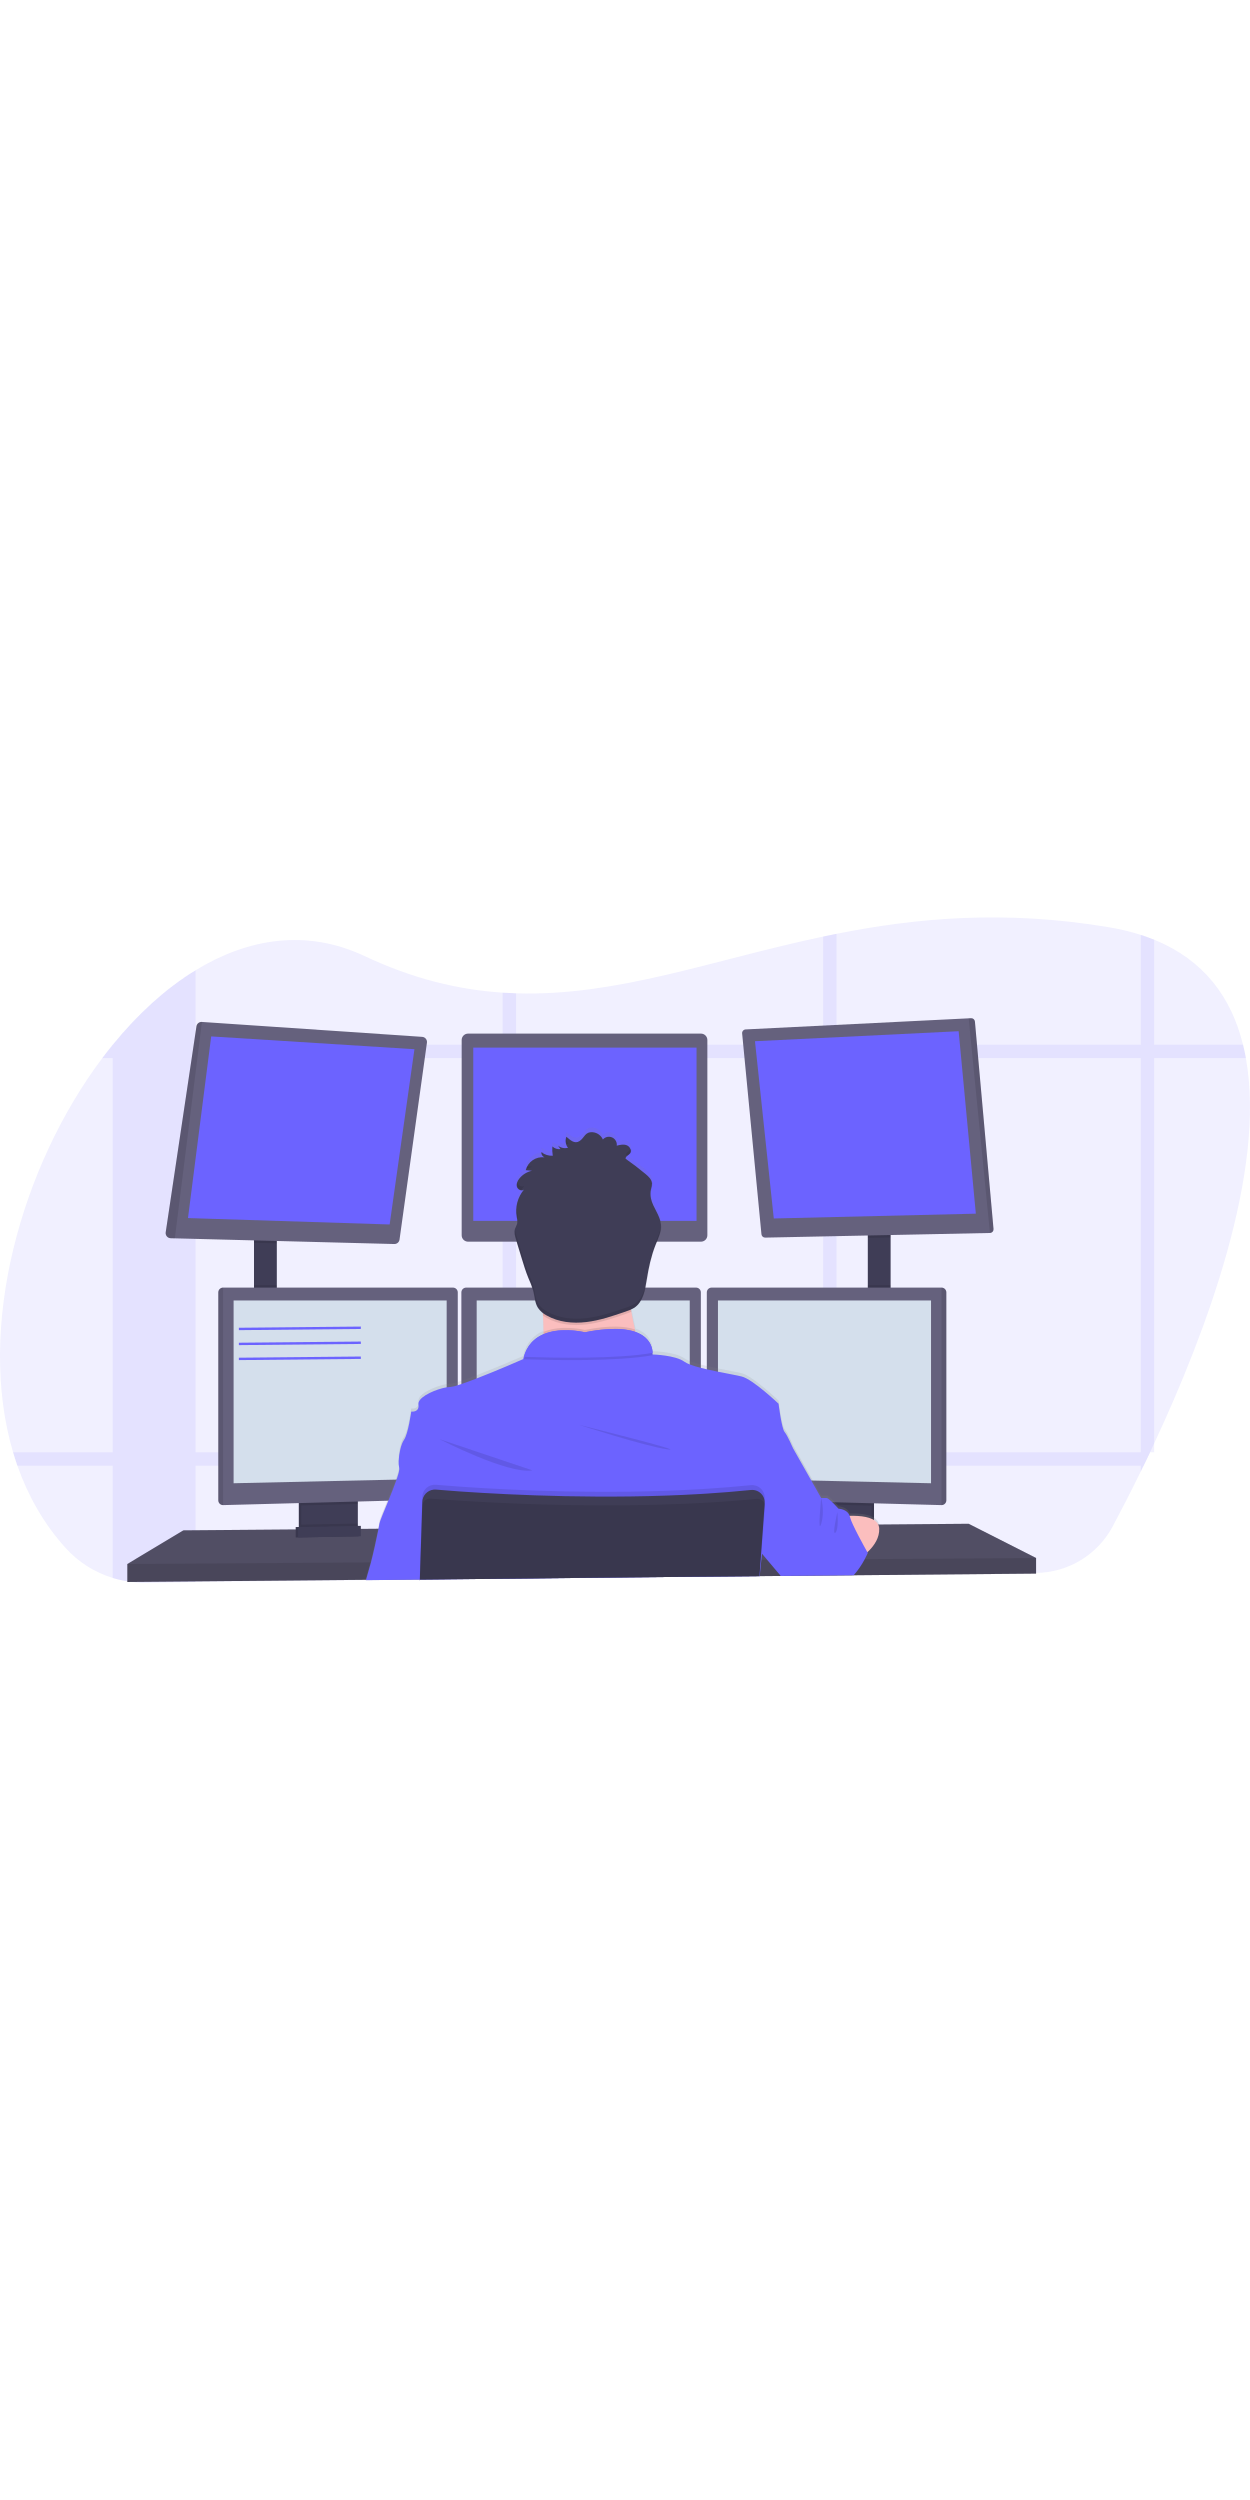
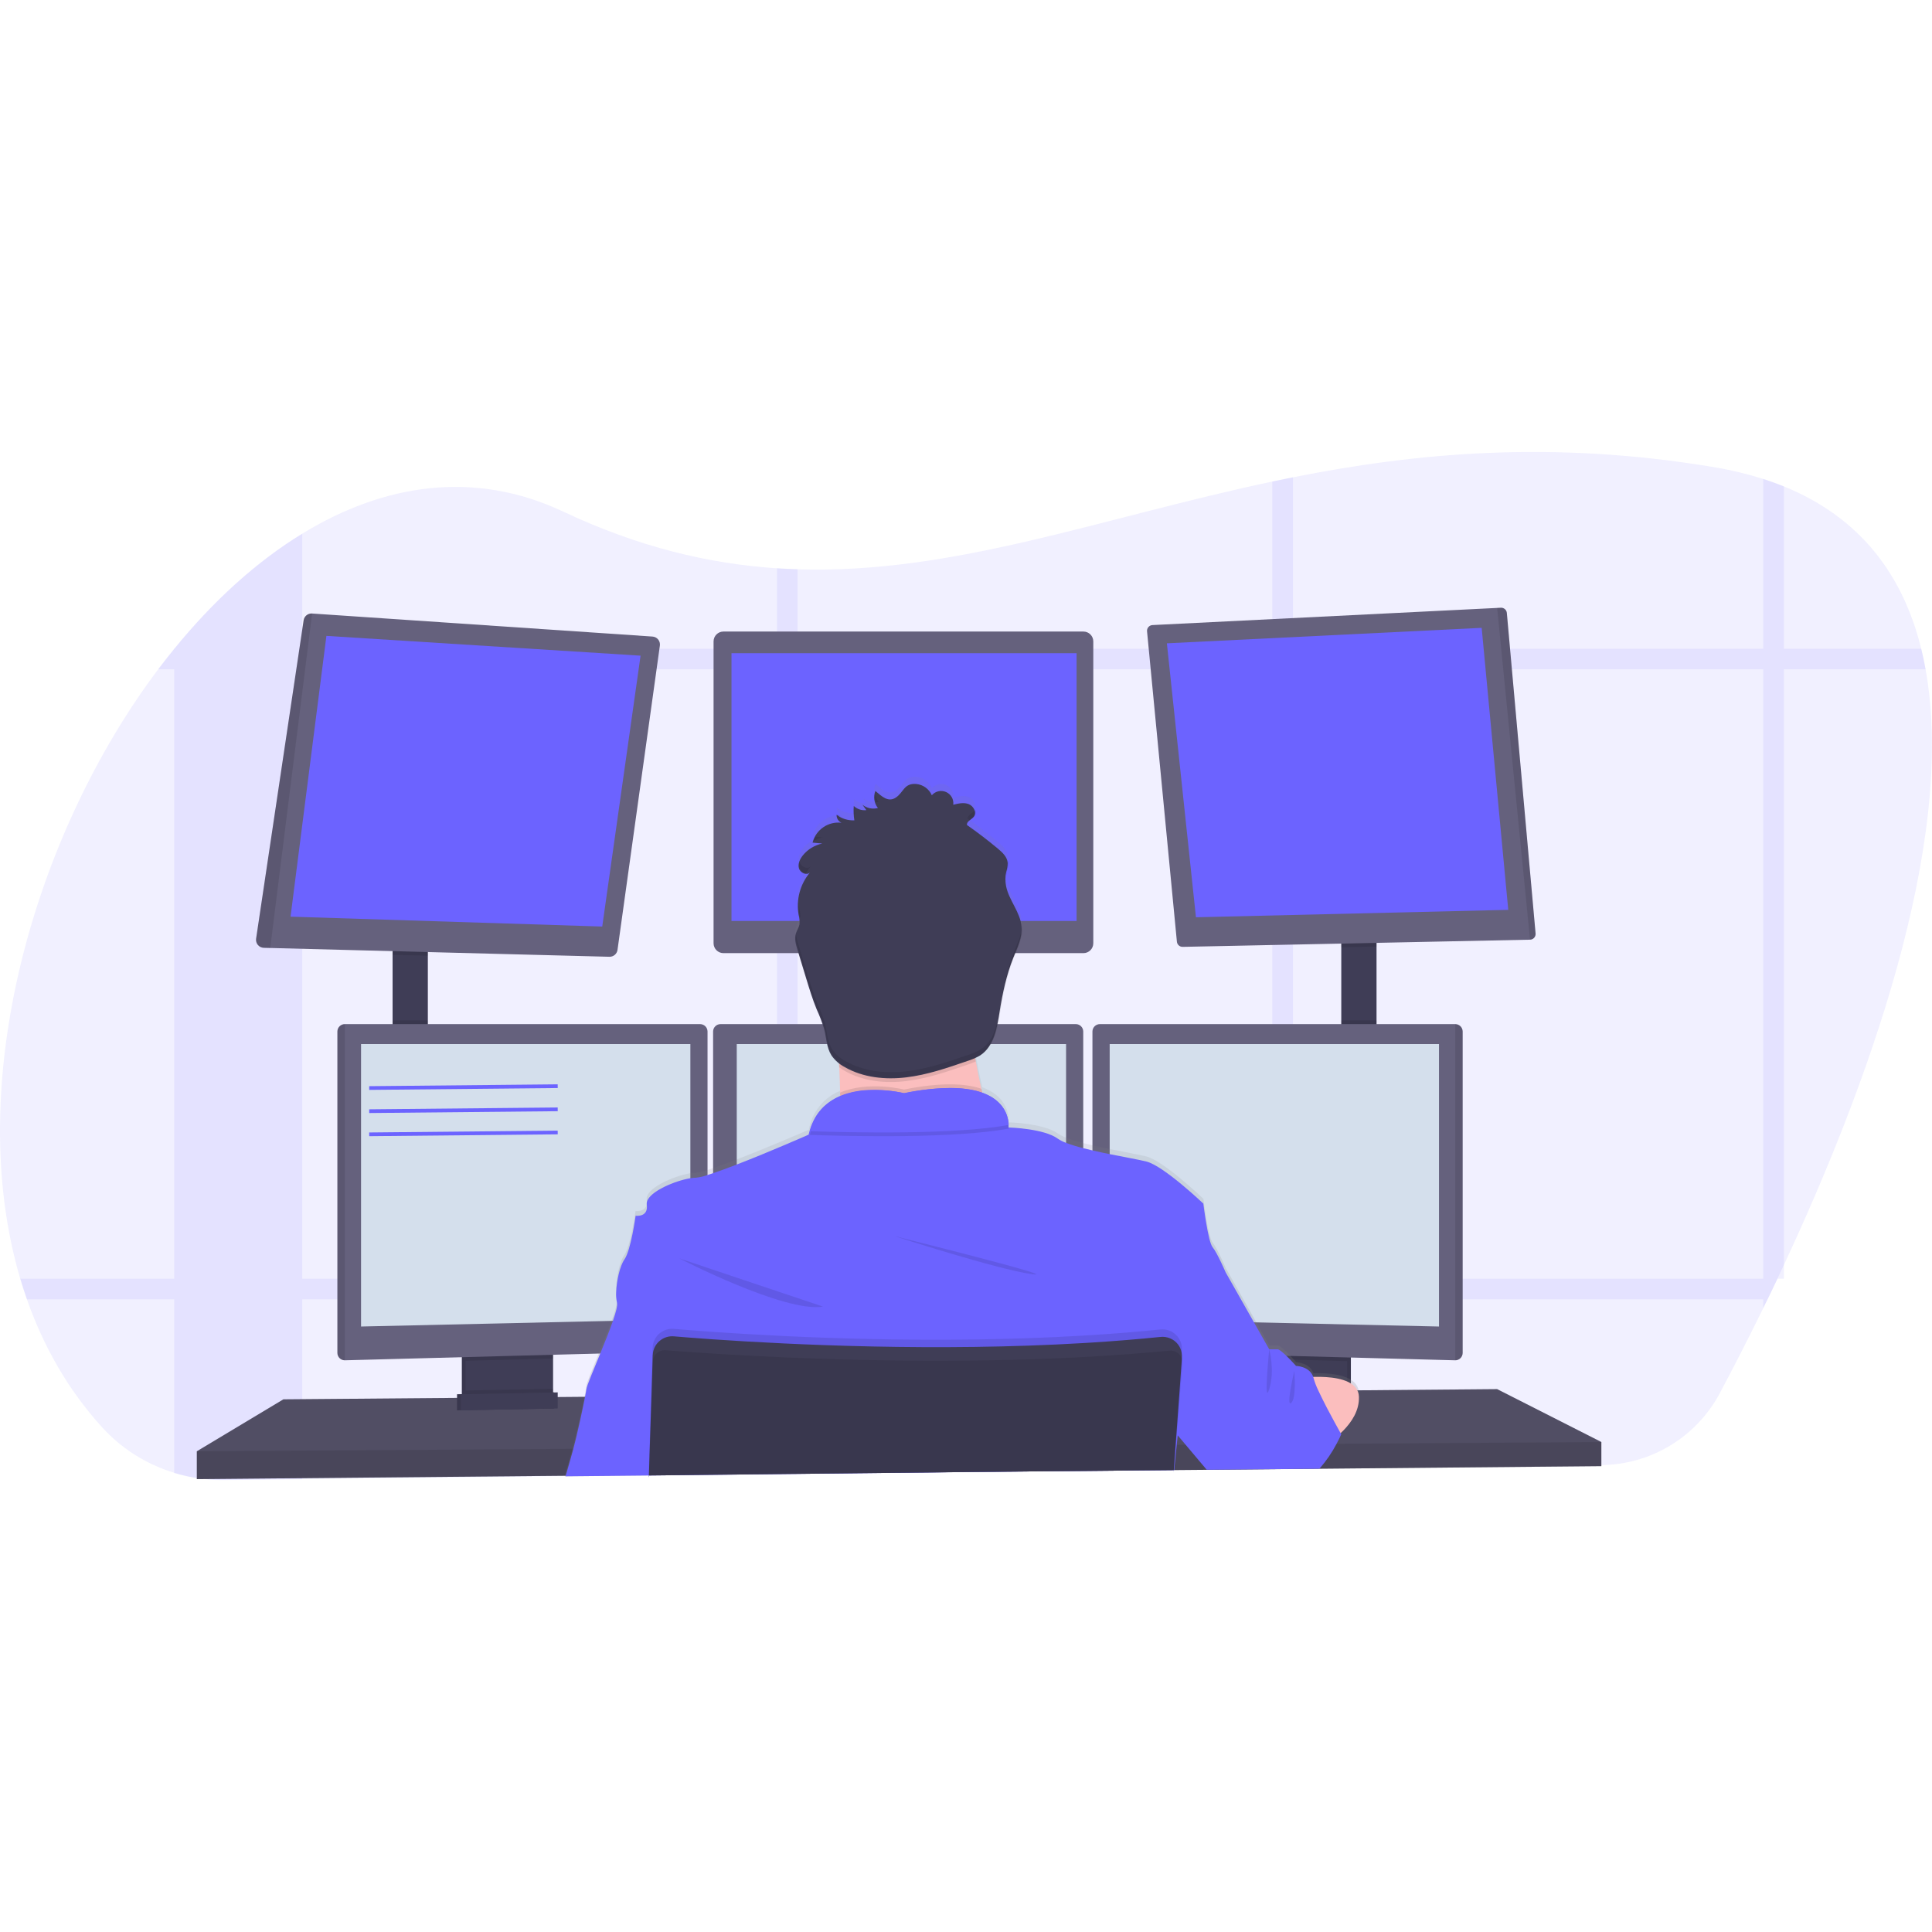
- <svg xmlns="http://www.w3.org/2000/svg" id="59725d3d-bdd8-4af0-9b66-49b8d09410bc" data-name="Layer 1" width="150" height="300" viewBox="0 0 1041.32 554.17">
+ <svg xmlns="http://www.w3.org/2000/svg" id="59725d3d-bdd8-4af0-9b66-49b8d09410bc" data-name="Layer 1" width="300" height="300" viewBox="0 0 1041.32 554.17">
  <defs>
    <linearGradient id="dff037aa-d578-4bab-81e7-399360663117" x1="597.75" y1="725.44" x2="597.75" y2="347.69" gradientUnits="userSpaceOnUse">
      <stop offset="0" stop-color="gray" stop-opacity="0.25" />
      <stop offset="0.54" stop-color="gray" stop-opacity="0.12" />
      <stop offset="1" stop-color="gray" stop-opacity="0.1" />
    </linearGradient>
  </defs>
  <path d="M1040.82,611.12q-1.74,3.75-3.47,7.4-2.7,5.67-5.33,11.12c-.78,1.61-1.56,3.19-2.32,4.77-8.6,17.57-16.63,33.11-23.45,45.89A73.21,73.21,0,0,1,942.44,719l-151.65,1.65h-1.6l-13,.14-11.12.12-34.1.37-1.38,0-17.36.19h-.53l-107,1.16-95.51,1-11.11.12-69,.75H429l-44.75.48h-.48l-141.5,1.53-42.33.46a88.07,88.07,0,0,1-26.67-3.82,86.39,86.39,0,0,1-39.09-24.75C116,678.37,102.75,655,93.85,629.64q-1.93-5.49-3.6-11.12C59.44,514.37,97,380,164.6,290.08q4.25-5.64,8.64-11l.07-.08c20.79-25.52,44.1-46.84,68.93-62,44-26.91,92.75-34.49,140.7-11.9,40.57,19.12,78.45,28.11,115.17,30.55,3.71.24,7.42.42,11.11.53,84.23,2.65,163.17-27.7,255.87-47.29,3.69-.78,7.39-1.55,11.12-2.28,66.13-13.16,139.49-20.1,226.73-5.51a189.09,189.09,0,0,1,26.76,6.4q5.77,1.86,11.12,4c41.64,16.94,64.35,48.24,74,87.46q1.37,5.46,2.37,11.11C1134.3,384.41,1084.19,518.23,1040.82,611.12Z" transform="translate(-79.34 -172.91)" fill="#6c63ff" opacity="0.1" />
  <g opacity="0.1">
    <path d="M242.24,217V726.62l-42.33.46a88.07,88.07,0,0,1-26.67-3.82V279h.07C194.1,253.45,217.41,232.13,242.24,217Z" transform="translate(-79.34 -172.91)" fill="#6c63ff" />
    <path d="M1117.24,290.08H164.6q4.25-5.64,8.64-11V279h941.63Q1116.24,284.43,1117.24,290.08Z" transform="translate(-79.34 -172.91)" fill="#6c63ff" />
    <path d="M1040.82,191.51v427h-3.47q-2.7,5.67-5.33,11.12c-.78,1.61-1.56,3.19-2.32,4.77V187.47Q1035.47,189.33,1040.82,191.51Z" transform="translate(-79.34 -172.91)" fill="#6c63ff" />
    <path d="M776.21,186.58V720.83l-11.12.12V188.86C768.78,188.08,772.48,187.31,776.21,186.58Z" transform="translate(-79.34 -172.91)" fill="#6c63ff" />
    <path d="M509.22,236.15V723.73l-11.11.12V235.62C501.82,235.86,505.53,236,509.22,236.15Z" transform="translate(-79.34 -172.91)" fill="#6c63ff" />
    <path d="M1037.35,618.52q-2.7,5.67-5.33,11.12H93.85q-1.93-5.49-3.6-11.12Z" transform="translate(-79.34 -172.91)" fill="#6c63ff" />
  </g>
  <rect x="211.6" y="265.83" width="19" height="57.66" fill="#3f3d56" />
  <rect x="722.93" y="262.83" width="19" height="61" fill="#3f3d56" />
  <polygon points="863.1 533.65 863.1 546.65 711.18 548.05 709.56 548.08 651.82 548.61 650.44 548.63 632.89 548.78 632.37 548.78 525.39 549.77 349.78 551.4 349.63 551.4 304.98 551.82 304.5 551.83 106.1 553.65 106.1 538.65 152.75 510.65 246.35 509.87 248.35 509.86 249.01 509.85 251.01 509.82 295.95 509.45 297.96 509.44 298.6 509.43 300.6 509.42 315.01 509.3 315.39 509.29 350.94 508.99 351.23 508.99 628.63 506.65 635.42 506.6 636.1 506.6 641.28 506.55 678.93 506.24 680.93 506.21 682.78 506.19 683.74 506.19 695.45 506.1 697.77 506.07 700.88 506.05 710.63 505.96 726.1 505.83 728.1 505.81 731.58 505.79 732.23 505.79 806.94 505.15 863.1 533.65" fill="#65617d" />
  <polygon points="863.1 533.65 863.1 546.65 711.18 548.05 709.56 548.08 651.82 548.61 650.44 548.63 632.89 548.78 632.37 548.78 525.39 549.77 349.78 551.4 349.63 551.4 304.98 551.82 304.5 551.83 106.1 553.65 106.1 538.65 152.75 510.65 246.35 509.87 248.35 509.86 249.01 509.85 251.01 509.82 295.95 509.45 297.96 509.44 298.6 509.43 300.6 509.42 315.01 509.3 315.39 509.29 350.94 508.99 351.23 508.99 628.63 506.65 635.42 506.6 636.1 506.6 641.28 506.55 678.93 506.24 680.93 506.21 682.78 506.19 683.74 506.19 695.45 506.1 697.77 506.07 700.88 506.05 710.63 505.96 726.1 505.83 728.1 505.81 731.58 505.79 732.23 505.79 806.94 505.15 863.1 533.65" opacity="0.2" />
  <path d="M375.44,656.57v24.49a6.13,6.13,0,0,1-3.5,5.54,6,6,0,0,1-2.5.6l-34.9.74a6,6,0,0,1-2.7-.57,6.12,6.12,0,0,1-3.57-5.57V656.57Z" transform="translate(-79.34 -172.91)" fill="#3f3d56" />
  <path d="M375.44,656.57v24.49a6.13,6.13,0,0,1-3.5,5.54,6,6,0,0,1-2.5.6l-34.9.74a6,6,0,0,1-2.7-.57,6.12,6.12,0,0,1-3.57-5.57V656.57Z" transform="translate(-79.34 -172.91)" opacity="0.1" />
  <path d="M377.44,656.57v24.49a6.13,6.13,0,0,1-3.5,5.54,6,6,0,0,1-2.5.6l-34.9.74a6,6,0,0,1-2.7-.57,6.12,6.12,0,0,1-3.57-5.57V656.57Z" transform="translate(-79.34 -172.91)" fill="#3f3d56" />
  <rect x="680.93" y="483.66" width="47.17" height="31.5" fill="#3f3d56" />
  <rect x="680.93" y="483.66" width="47.17" height="31.5" opacity="0.1" />
  <rect x="678.93" y="483.66" width="47.17" height="31.5" fill="#3f3d56" />
  <polygon points="230.6 265.82 230.6 271.55 211.6 271.06 211.6 265.82 230.6 265.82" opacity="0.1" />
  <path d="M435,277.31l-22.83,164a4.3,4.3,0,0,1-4.37,3.71L225,440.28l-3.47-.09a4.3,4.3,0,0,1-4.16-4.87L243,263.64a4.3,4.3,0,0,1,4.54-3.63L431,272.43A4.29,4.29,0,0,1,435,277.31Z" transform="translate(-79.34 -172.91)" fill="#65617d" />
  <polygon points="175.93 99.16 156.6 250.49 324.6 255.82 345.26 109.82 175.93 99.16" fill="#6c63ff" />
  <rect x="384.6" y="96.82" width="204.67" height="173.33" rx="5.33" ry="5.33" fill="#65617d" />
  <rect x="394.26" y="108.49" width="186" height="144.33" fill="#6c63ff" />
  <polygon points="741.93 262.82 741.93 266.61 722.93 267 722.93 262.82 741.93 262.82" opacity="0.1" />
  <path d="M907,432.53a3.08,3.08,0,0,1-3,3.28L716.8,439.68a3.08,3.08,0,0,1-3.13-2.79L697.58,269.61a3.08,3.08,0,0,1,2.92-3.37L886.28,257l2-.1a3.07,3.07,0,0,1,3.22,2.8Z" transform="translate(-79.34 -172.91)" fill="#65617d" />
  <polygon points="628.93 103.16 798.6 94.82 812.93 246.82 644.6 250.82 628.93 103.16" fill="#6c63ff" />
  <path d="M907,432.53a3.08,3.08,0,0,1-3,3.28L886.28,257l2-.1a3.07,3.07,0,0,1,3.22,2.8Z" transform="translate(-79.34 -172.91)" opacity="0.1" />
  <path d="M247.57,260,225,440.28l-3.47-.09a4.3,4.3,0,0,1-4.16-4.87L243,263.64A4.3,4.3,0,0,1,247.57,260Z" transform="translate(-79.34 -172.91)" opacity="0.1" />
  <rect x="211.6" y="306.41" width="19" height="17.08" opacity="0.1" />
  <polygon points="298.1 483.65 298.1 488.62 250.93 489.88 250.93 483.65 298.1 483.65" opacity="0.1" />
  <path d="M460.69,485.27v168.2a4,4,0,0,1-3.85,3.95l-191.65,5.1h-.05a4,4,0,0,1-3.95-3.95V485.27a4,4,0,0,1,3.95-3.95h191.6A4,4,0,0,1,460.69,485.27Z" transform="translate(-79.34 -172.91)" fill="#65617d" />
  <path d="M265.19,481.32v181.2h-.05a4,4,0,0,1-3.95-3.95V485.27a4,4,0,0,1,3.95-3.95Z" transform="translate(-79.34 -172.91)" opacity="0.1" />
  <polygon points="194.6 319.15 372.1 319.15 372.1 467.4 194.6 471.4 194.6 319.15" fill="#d4dfec" />
  <rect x="722.93" y="306.41" width="19" height="17.42" opacity="0.1" />
  <polygon points="726.1 483.65 726.1 490.06 678.93 488.8 678.93 483.65 726.1 483.65" opacity="0.1" />
  <path d="M867.69,485.27v173.3a4,4,0,0,1-4,3.95h0L672,657.42a4,4,0,0,1-3.85-3.95V485.27a4,4,0,0,1,3.95-3.95h191.6A4,4,0,0,1,867.69,485.27Z" transform="translate(-79.34 -172.91)" fill="#65617d" />
  <path d="M867.69,485.27v173.3a4,4,0,0,1-4,3.95h0V481.32h0A4,4,0,0,1,867.69,485.27Z" transform="translate(-79.34 -172.91)" opacity="0.1" />
  <polygon points="775.6 319.15 598.1 319.15 598.1 467.4 775.6 471.4 775.6 319.15" fill="#d4dfec" />
  <path d="M663.19,485.27v168.2a4,4,0,0,1-3.85,3.95l-191.65,5.1h0a4,4,0,0,1-4-3.95V485.27a4,4,0,0,1,3.95-3.95h191.6A4,4,0,0,1,663.19,485.27Z" transform="translate(-79.34 -172.91)" fill="#65617d" />
  <polygon points="397.1 319.15 574.6 319.15 574.6 467.4 397.1 471.4 397.1 319.15" fill="#d4dfec" />
  <polygon points="863.1 533.65 863.1 546.65 711.18 548.05 709.56 548.08 651.82 548.61 650.44 548.63 632.89 548.78 632.37 548.78 525.39 549.77 349.78 551.4 349.63 551.4 304.98 551.82 304.5 551.83 106.1 553.65 106.1 538.65 308.61 537.32 309.09 537.32 350.08 537.04 350.27 537.04 633.35 535.17 633.64 535.17 633.81 535.16 634.28 535.16 639.07 535.13 640.53 535.13 715.02 534.63 719.42 534.61 720.4 534.6 863.1 533.65" opacity="0.1" />
  <circle cx="487.26" cy="272.16" r="51.33" fill="#fbbebe" />
  <path d="M383.74,725.09c0-.11.06-.23.1-.35,1-3.59,2.78-9.66,4.11-14.51.17-.6.33-1.19.48-1.75,1.47-5.47,4.33-18.28,5.92-26.27.56-2.81,1-5,1.09-6.1.2-1.69,3.21-8.92,6.62-17.23,2.39-5.84,5-12.22,6.91-17.6a61.38,61.38,0,0,0,2.93-9.85,5.1,5.1,0,0,0,0-2.13,14.69,14.69,0,0,1-.48-3.5v0c-.23-6.2,1.62-16,4.48-20.11,3.5-5,6-23.66,6-23.66s5.18.75,6-3.53a6.15,6.15,0,0,0,.1-1.4,7.41,7.41,0,0,0-.09-1.11c-.89-6.24,14.72-12.88,23.5-14.31a19.67,19.67,0,0,1,3-.28,27.24,27.24,0,0,0,6.25-1.44q1.4-.43,3-1c3.68-1.24,8.08-2.88,12.75-4.68,17.56-6.81,38.82-16,38.82-16,.15-.71.32-1.39.51-2.06a27.71,27.71,0,0,1,16.35-18.93h0c0-.66,0-1.33,0-2,0-3.45-.15-7-.3-10.54,0-.69-.06-1.38-.1-2.07,0-.2,0-.41,0-.61s0-.35,0-.52c0-.7-.07-1.4-.11-2.09l-.18-.14a16.41,16.41,0,0,1-3.9-4.2,15.27,15.27,0,0,1-1.42-3c-1.25-3.39-1.54-7.17-2.38-10.75l-.18-.74a84,84,0,0,0-4-10.58c-2.21-5.42-3.91-11-5.6-16.65q-1.54-5.13-3.11-10.28l-1.58-5.24c-.3-1-.6-2-.83-3v0a13.27,13.27,0,0,1-.26-1.4,0,0,0,0,1,0,0,10,10,0,0,1,.24-4.61,32.09,32.09,0,0,1,1.32-3,7.87,7.87,0,0,0,.5-1.38v0a3,3,0,0,0,.08-.32,5.65,5.65,0,0,0,.11-1.08,18.46,18.46,0,0,0-.52-3.89.07.07,0,0,1,0-.05,2.56,2.56,0,0,0-.05-.27,25.48,25.48,0,0,1-.36-3,28.45,28.45,0,0,1,3.47-15.57l.19-.36a25.22,25.22,0,0,1,1.84-2.78h0c.31-.42.63-.82,1-1.22-1.4,1.34-3.7.75-5-.69a3.61,3.61,0,0,1-.55-.75,3.81,3.81,0,0,1-.23-.45c-.05-.12-.09-.25-.13-.38-.7-2.45.52-5.06,2.12-7.05a18.49,18.49,0,0,1,5.74-4.7h0a3.84,3.84,0,0,1,.4-.21,17.12,17.12,0,0,1,2.64-1.06h0a15.06,15.06,0,0,1,1.63-.44l-3.71-.34-1.5-.14a14.49,14.49,0,0,1,13-10.91h1.08a11.73,11.73,0,0,1,1.57.13,4.44,4.44,0,0,1-2.65-4.33,14.41,14.41,0,0,0,9.19,3.06h.38a30,30,0,0,1-.34-3.27h0a0,0,0,0,1,0,0,0,0,0,0,1,0,0,33.19,33.19,0,0,1,0-4.46,8.44,8.44,0,0,0,6.78,2.26l-2.08-2.9a9.49,9.49,0,0,0,6.56,2.05l.48-.05a7,7,0,0,0,1.19-.23l.09,0c-.19-.24-.36-.49-.53-.75l-.06-.12a9.67,9.67,0,0,1-1-2.09,6.59,6.59,0,0,1-.24-.87h0a8.75,8.75,0,0,1,.45-5.45c3.23,2.7,6.77,6.39,11,3.6s4.37-7.91,11-7.39a10.2,10.2,0,0,1,8.41,6.12,6.75,6.75,0,0,1,7.67-1.75,6.85,6.85,0,0,1,3.88,6.89c2.75-.69,5.71-1.37,8.35-.33s4.34,4.41,2.84,6.66a1.43,1.43,0,0,1-.14.2c-1.23,1.59-3.95,2.46-3.66,4.46l.42.3,1.3.94a.05.05,0,0,1,0,0q7.65,5.52,14.9,11.6c2.48,2.08,5.12,4.58,5.29,7.83a8.64,8.64,0,0,1-.24,2.37h0c-.16.78-.38,1.56-.55,2.34a19.51,19.51,0,0,0-.34,6.05h0c.07.59.16,1.17.27,1.76,1.53,7.73,7.71,14.11,8.32,22l0,.56a17.78,17.78,0,0,1-.07,2.53c-.46,4.8-2.68,9.41-4.48,14-.11.28-.22.56-.32.84-3.47,9-5.47,18.59-7,28.16a100.26,100.26,0,0,1-2,10.09A26.73,26.73,0,0,1,611,492.07a16.22,16.22,0,0,1-3.36,3,18.67,18.67,0,0,1-2.65,1.41s0,0,0,.06c.11.61.2,1.22.31,1.83.06.32.11.64.17,1h0a.14.14,0,0,0,0,.06c.84,4.73,1.8,9.36,2.81,13.76l.51,2.19c12.6,4.55,14.09,13.87,14.18,17.44a9.64,9.64,0,0,1,0,1.43s19,.5,26.5,6a20.34,20.34,0,0,0,4.51,2.3,83,83,0,0,0,9.25,2.89c1.61.42,3.29.83,5,1.23,3,.69,6.18,1.36,9.25,2,8.19,1.65,15.9,3,19.81,4,9.33,2.36,30.67,22.82,30.67,22.82s2.5,20.64,5,23.65,7,13.59,7,13.59l16.54,29.41,7,12.37h4.5c.62,0,1.84.88,3.21,2.1,1.19,1.06,2.51,2.38,3.67,3.58l1.92,2.05,1.2,1.33s7.27.18,9.24,5.93c5.92-.17,13.19.22,18.28,2.5a14.14,14.14,0,0,1,2,1.08,8.68,8.68,0,0,1,4.13,5.66,8.34,8.34,0,0,1,.18,1.44c0,.57,0,1.14,0,1.7-.36,7.57-5.29,13.87-9.82,18.11l.32.57s-.15.36-.44,1c-.08.19-.18.4-.29.64h0c-.59,1.26-1.53,3.15-2.76,5.36a63.31,63.31,0,0,1-9.57,13.17l-.29.3-57.74.53-.17-.2L719.87,708l-5.57-6.64-.17-.21-.16,1.59-.54,5.3-1.3,12.81-.07.64,0,.17-.15,1.48.11-1.48h-.29l-107,1L429.11,724.6l0,.84h-.14l0-.84-44.75.48Z" transform="translate(-79.34 -172.91)" fill="url(#dff037aa-d578-4bab-81e7-399360663117)" />
  <path d="M617.94,550.07s-99.5,12-90,0c3.44-4.34,4.39-17.2,4.2-31.85-.06-4.45-.22-9.06-.45-13.65-1.1-22-3.75-43.5-3.75-43.5s87-41,77-8.5c-4,13.13-2.69,31.57.35,48.88.89,5.05,1.92,10,3,14.7A344.67,344.67,0,0,0,617.94,550.07Z" transform="translate(-79.34 -172.91)" fill="#fbbebe" />
  <path d="M617.94,550.07s-99.5,12-90,0c3.44-4.34,4.39-17.2,4.2-31.85,15.17-6.48,34.47-1.65,34.47-1.65,20.32-4.05,33.35-3.26,41.68-.42A344.67,344.67,0,0,0,617.94,550.07Z" transform="translate(-79.34 -172.91)" opacity="0.1" />
  <path d="M429.08,725.44l0-.84,175.62-1.91,107-1H712l-.11,1.48.15-1.48h.19l0-.17,1.37-13.45.52-5.09.16-1.59.14-1.33,6.18-20.61,6.18-20.58,5.2-17.33,7.94-26.48s-4.5-10.5-7-13.5-5-23.5-5-23.5-21.34-20.33-30.67-22.67c-3.91-1-11.63-2.33-19.83-4-3.07-.62-6.22-1.28-9.25-2-1.71-.39-3.39-.8-5-1.21a87.91,87.91,0,0,1-9.25-2.86,20.7,20.7,0,0,1-4.5-2.29c-7.35-5.39-25.77-6-26.48-6h0a.42.42,0,0,1,0-.07v-.09a10.26,10.26,0,0,0,0-1.26c0-.4,0-.87-.09-1.4,0-.16,0-.33-.07-.5-.05-.36-.11-.74-.2-1.14a5,5,0,0,0-.12-.53,17.21,17.21,0,0,0-1.25-3.49c-.07-.16-.16-.33-.24-.49a18.25,18.25,0,0,0-1.7-2.63c-.13-.17-.27-.35-.42-.52a19.58,19.58,0,0,0-2.72-2.64c-.27-.21-.55-.43-.84-.63a4.67,4.67,0,0,0-.51-.36l-.89-.58-.83-.48c-.73-.4-1.5-.79-2.34-1.16-.26-.12-.54-.23-.82-.34s-.72-.28-1.09-.42l-.06,0L608,518c-.57-.19-1.15-.36-1.76-.53l-.93-.24-1-.23-1-.21c-1-.2-2.07-.38-3.19-.52l-1.14-.14-1.17-.12-1.21-.1-1.72-.1-2-.07a124.68,124.68,0,0,0-26.24,2.79,72.27,72.27,0,0,0-18.26-1.68l-.87,0-1,.06-.64,0-1.29.12c-.43,0-.87.09-1.3.15s-.88.11-1.31.18l-.66.11c-.65.11-1.31.23-2,.37q-.33.06-.66.15c-.87.19-1.74.42-2.6.68-.43.12-.86.26-1.29.41-.22.06-.43.14-.64.22l-.64.23-.63.25-.75.3c-.38.16-.75.33-1.12.51-.21.09-.42.19-.62.3s-.41.2-.6.31a27.75,27.75,0,0,0-6.21,4.38l-.51.49-.5.51c-.17.17-.33.35-.49.53a23.82,23.82,0,0,0-1.82,2.25c-.16.21-.31.42-.46.64a26.69,26.69,0,0,0-1.72,2.92c-.13.24-.25.49-.37.73a32.7,32.7,0,0,0-2,5.25q-.28,1-.51,2S494,550.24,476.44,557c-4.67,1.8-9.07,3.43-12.75,4.66-1.07.36-2.07.69-3,1a26.7,26.7,0,0,1-6.25,1.44,19.67,19.67,0,0,0-3,.28c-8.07,1.31-21.9,7-23.41,12.71a3.69,3.69,0,0,0-.1,1.4s0,.07,0,.11c1,7-6,6-6,6s-2.5,18.5-6,23.5c-2.53,3.6-4.26,11.63-4.48,17.69v0a19.61,19.61,0,0,0,.44,5.63c0,.05,0,.1,0,.14.4,1.34-.56,5-2.19,9.69-1.77,5.15-4.35,11.55-6.83,17.59-3.74,9.12-7.26,17.4-7.48,19.22-.09.81-.35,2.26-.71,4.13-1.46,7.62-4.7,22.13-6.3,28-1.19,4.38-2.92,10.38-4.11,14.5,0,.12-.07.24-.1.35L429,724.6l0,.84h.14Z" transform="translate(-79.34 -172.91)" fill="#6c63ff" />
  <path d="M445.44,607.57s57,29.5,77.5,26Z" transform="translate(-79.34 -172.91)" opacity="0.1" />
  <path d="M561.44,595.57s55.5,18,74,20.5S561.44,595.57,561.44,595.57Z" transform="translate(-79.34 -172.91)" opacity="0.1" />
  <path d="M623,537.65c-29,5.34-83.6,4.19-107.2,3.38,8.65-31,50.83-20.46,50.83-20.46C618.84,510.15,622.84,531.77,623,537.65Z" transform="translate(-79.34 -172.91)" opacity="0.1" />
  <path d="M623,535.65c-29,5.34-83.6,4.19-107.2,3.38,8.65-31,50.83-20.46,50.83-20.46C618.84,508.15,622.84,529.77,623,535.65Z" transform="translate(-79.34 -172.91)" fill="#6c63ff" />
  <path d="M776.94,672.32s34.16-5.25,34.83,9.75-17.42,25.48-17.42,25.48Z" transform="translate(-79.34 -172.91)" fill="#fbbebe" />
  <path d="M605.29,501.45a47,47,0,0,1-4.5,1.74c-10.78,3.72-21.65,7.47-33,8.83s-23.26.16-33.16-5.5a28.77,28.77,0,0,1-3-1.95c-1.1-22-3.75-43.5-3.75-43.5s87-41,77-8.5C600.9,465.7,602.25,484.14,605.29,501.45Z" transform="translate(-79.34 -172.91)" opacity="0.1" />
  <path d="M552.52,364.84a9.47,9.47,0,0,1-8.32-1.75l2.08,2.89a8.47,8.47,0,0,1-6.78-2.25,34.08,34.08,0,0,0,.32,7.75,14.52,14.52,0,0,1-9.56-3,4.42,4.42,0,0,0,2.64,4.31,14.34,14.34,0,0,0-15.6,10.71l5.22.48a18.47,18.47,0,0,0-10.44,6.37c-1.6,2-2.82,4.56-2.12,7s4.08,4,5.92,2.26a27.94,27.94,0,0,0-6.1,22.79,14.47,14.47,0,0,1,.46,5.26c-.33,1.65-1.37,3.08-1.89,4.69-1,2.92-.05,6.09.84,9l4.69,15.42c1.7,5.57,3.39,11.15,5.61,16.54a82.08,82.08,0,0,1,4,10.51c1.26,4.84,1.31,10.14,4,14.37a19.93,19.93,0,0,0,7.18,6.33c9.89,5.66,21.84,6.86,33.16,5.5s22.18-5.11,32.95-8.83a31,31,0,0,0,6.84-3c7.45-4.88,9.11-14.86,10.5-23.65,1.55-9.8,3.62-19.58,7.29-28.8,2.18-5.49,5-11.06,4.52-16.94-.61-7.81-6.79-14.14-8.32-21.82a19,19,0,0,1,.07-7.77,17.66,17.66,0,0,0,.79-4.7c-.17-3.22-2.81-5.7-5.29-7.77Q609.11,380,600.52,374c-.29-2,2.43-2.86,3.66-4.44,1.74-2.23-.06-5.77-2.7-6.81s-5.6-.36-8.35.33a6.59,6.59,0,0,0-11.55-5.11,10.2,10.2,0,0,0-8.42-6.08c-6.63-.52-6.76,4.55-11,7.34s-7.74-.89-11-3.57A9.28,9.28,0,0,0,552.52,364.84Z" transform="translate(-79.34 -172.91)" fill="#3f3d56" />
  <path d="M802.27,702.32s-.89,2.12-2.53,5.19a69,69,0,0,1-9,13.17l-.27.29-1.62,0-57.74.53-1.38,0-.17-.2-11.2-13.29L714.14,703l-.17-.21-.36-.42-.2-.24-.26-.31-8.21-9.74,3-12.5,5.11-21.06.13-.51,1-4,.71-3,2.38-9.78,8.16-33.65,14.5,7.5,15.29,27,8.21,14.5h4.5c.85,0,2.8,1.64,4.76,3.53.7.67,1.4,1.38,2,2,1.78,1.84,3.19,3.42,3.19,3.42s7.29.16,9.25,5.9a7,7,0,0,1,.25.85,40.3,40.3,0,0,0,2.53,6.56c1.29,2.81,2.91,6,4.55,9.19,3.05,5.85,6.15,11.42,7.29,13.44l.14.25Z" transform="translate(-79.34 -172.91)" fill="#6c63ff" />
  <path d="M716.37,657.17l-.1,1.43v.1l-.17,2.3-1.33,18.51-1.61,22.3-.46,6.28-1,13.44v.17l-107,1L429.11,724.6l0,.84h-.14l0-.84v-.28l.45-14.36.86-28.06.74-23.79.07-2.37a10.53,10.53,0,0,1,11.42-10.17c4.72.4,10.85.89,18.18,1.41l3,.22c42.33,2.94,120.56,6.74,199.5,2,1.66-.09,3.33-.19,5-.31,12.24-.77,24.47-1.76,36.58-3a10.53,10.53,0,0,1,11.6,11.23Z" transform="translate(-79.34 -172.91)" opacity="0.1" />
  <path d="M429.08,725.44l0-.84,175.62-1.91,107-1H712v-.17l1-13.44.43-6,1.64-22.61,1.29-17.9,0-.44a10.62,10.62,0,0,0-.11-2.47.3.3,0,0,0,0-.1,10.39,10.39,0,0,0-2-4.64,10.54,10.54,0,0,0-9.42-4c-12.11,1.24-24.34,2.23-36.58,3-1.67.12-3.34.22-5,.31-78.94,4.69-157.17.89-199.5-2l-3-.22c-7.33-.52-13.46-1-18.18-1.41a10.54,10.54,0,0,0-11.24,8.53,11,11,0,0,0-.18,1.64l-.68,22.16L429.54,710l-.44,14.36v.28l0,.84Z" transform="translate(-79.34 -172.91)" fill="#3f3d56" />
  <path d="M716.67,664.18l-1.23,15.33-1.83,22.85-.46,5.72-1,12.81-.06.64v.17h0l-.15,1.48.11-1.48h-.29l-107,1L429.11,724.6v-.28l.49-14.36,1-28.06.64-18.65A6.36,6.36,0,0,1,434.3,658a6.25,6.25,0,0,1,3.78-.9c2.1.17,4.68.37,7.69.59,4.89.36,10.92.78,17.94,1.22,13,.82,29.31,1.7,48,2.42,52,2,122.2,2.67,188.88-3.17,3-.26,6.1-.55,9.13-.84a6.26,6.26,0,0,1,3.48.66,5.16,5.16,0,0,1,.86.54,6.14,6.14,0,0,1,2,2.46,3.56,3.56,0,0,1,.25.61A6.28,6.28,0,0,1,716.67,664.18Z" transform="translate(-79.34 -172.91)" opacity="0.1" />
  <path d="M377.44,677.87v3.19a6.13,6.13,0,0,1-3.5,5.54l-40.1.77a6.12,6.12,0,0,1-3.57-5.57v-3Z" transform="translate(-79.34 -172.91)" opacity="0.1" />
  <polygon points="298.6 515.57 246.35 516.57 246.35 507.9 298.6 506.9 298.6 515.57" fill="#3f3d56" />
  <polygon points="298.6 515.57 246.35 516.57 246.35 507.9 298.6 506.9 298.6 515.57" opacity="0.1" />
  <polygon points="300.6 515.57 248.35 516.57 248.35 507.9 300.6 506.9 300.6 515.57" fill="#3f3d56" />
  <g opacity="0.1">
    <path d="M552.93,361.56a9.75,9.75,0,0,1-1.89-4.34,9.49,9.49,0,0,0,.42,4.6A9,9,0,0,0,552.93,361.56Z" transform="translate(-79.34 -172.91)" />
    <path d="M540.23,368.2a35.12,35.12,0,0,1-.37-3.7c0,1.23,0,2.47,0,3.71Z" transform="translate(-79.34 -172.91)" />
    <path d="M621.73,401.57a18.34,18.34,0,0,1,.36-2.65,18,18,0,0,0,.8-4.69,6.16,6.16,0,0,0-.16-1.06c-.17.92-.44,1.84-.64,2.75A19.14,19.14,0,0,0,621.73,401.57Z" transform="translate(-79.34 -172.91)" />
    <path d="M600.93,370.67l1.09.79a19.71,19.71,0,0,0,2.57-2.22,3.67,3.67,0,0,0,.38-3.64,3,3,0,0,1-.38.64C603.36,367.82,600.64,368.69,600.93,370.67Z" transform="translate(-79.34 -172.91)" />
    <path d="M518.76,380.29a12.32,12.32,0,0,0-.87,2.28,18.16,18.16,0,0,1,5-1.89Z" transform="translate(-79.34 -172.91)" />
    <path d="M532.55,369.41a14.83,14.83,0,0,1-1.88-1.23,4.25,4.25,0,0,0,.09,1.18A11.86,11.86,0,0,1,532.55,369.41Z" transform="translate(-79.34 -172.91)" />
    <path d="M630.32,428.33c-.41,4.85-2.67,9.52-4.5,14.12-3.67,9.22-5.74,19-7.29,28.81-1.39,8.79-3,18.77-10.5,23.64a30,30,0,0,1-6.83,3c-10.78,3.73-21.65,7.47-33,8.83s-23.26.17-33.16-5.49a20,20,0,0,1-7.18-6.33c-2.67-4.23-2.72-9.53-4-14.37a82.21,82.21,0,0,0-4-10.52c-2.21-5.38-3.91-11-5.6-16.53q-2.35-7.71-4.69-15.43a28.81,28.81,0,0,1-1.14-4.75c-.39,2.56.37,5.24,1.14,7.75q2.34,7.73,4.69,15.43c1.69,5.57,3.39,11.15,5.6,16.53a82.21,82.21,0,0,1,4,10.52c1.26,4.84,1.31,10.14,4,14.37a20,20,0,0,0,7.18,6.33c9.9,5.66,21.84,6.85,33.16,5.49s22.18-5.1,33-8.83a30,30,0,0,0,6.83-3c7.45-4.87,9.11-14.85,10.5-23.64,1.55-9.81,3.62-19.59,7.29-28.81,2.18-5.48,5-11.05,4.52-16.94C630.34,428.45,630.32,428.39,630.32,428.33Z" transform="translate(-79.34 -172.91)" />
    <path d="M510.63,424.46s0-.07,0-.11a14,14,0,0,0-.46-5.25,26.59,26.59,0,0,1-.39-3.32,27.35,27.35,0,0,0,.39,6.32C510.33,422.88,510.51,423.67,510.63,424.46Z" transform="translate(-79.34 -172.91)" />
    <path d="M513.68,400a27.74,27.74,0,0,1,2.61-3.67c-1.83,1.75-5.21.19-5.92-2.24a5.83,5.83,0,0,0,0,3A4.39,4.39,0,0,0,513.68,400Z" transform="translate(-79.34 -172.91)" />
  </g>
  <path d="M763.44,656.57s3.17,11.5,0,21.5S763.44,656.57,763.44,656.57Z" transform="translate(-79.34 -172.91)" opacity="0.1" />
  <path d="M776.94,668.3s1.33,14.6-1.67,17.19S776.94,668.3,776.94,668.3Z" transform="translate(-79.34 -172.91)" opacity="0.1" />
  <line x1="198.99" y1="342.86" x2="300.6" y2="341.86" fill="none" stroke="#6c63ff" stroke-miterlimit="10" stroke-width="2" />
  <line x1="198.99" y1="355.33" x2="300.6" y2="354.34" fill="none" stroke="#6c63ff" stroke-miterlimit="10" stroke-width="2" />
  <line x1="198.99" y1="367.81" x2="300.6" y2="366.81" fill="none" stroke="#6c63ff" stroke-miterlimit="10" stroke-width="2" />
</svg>
